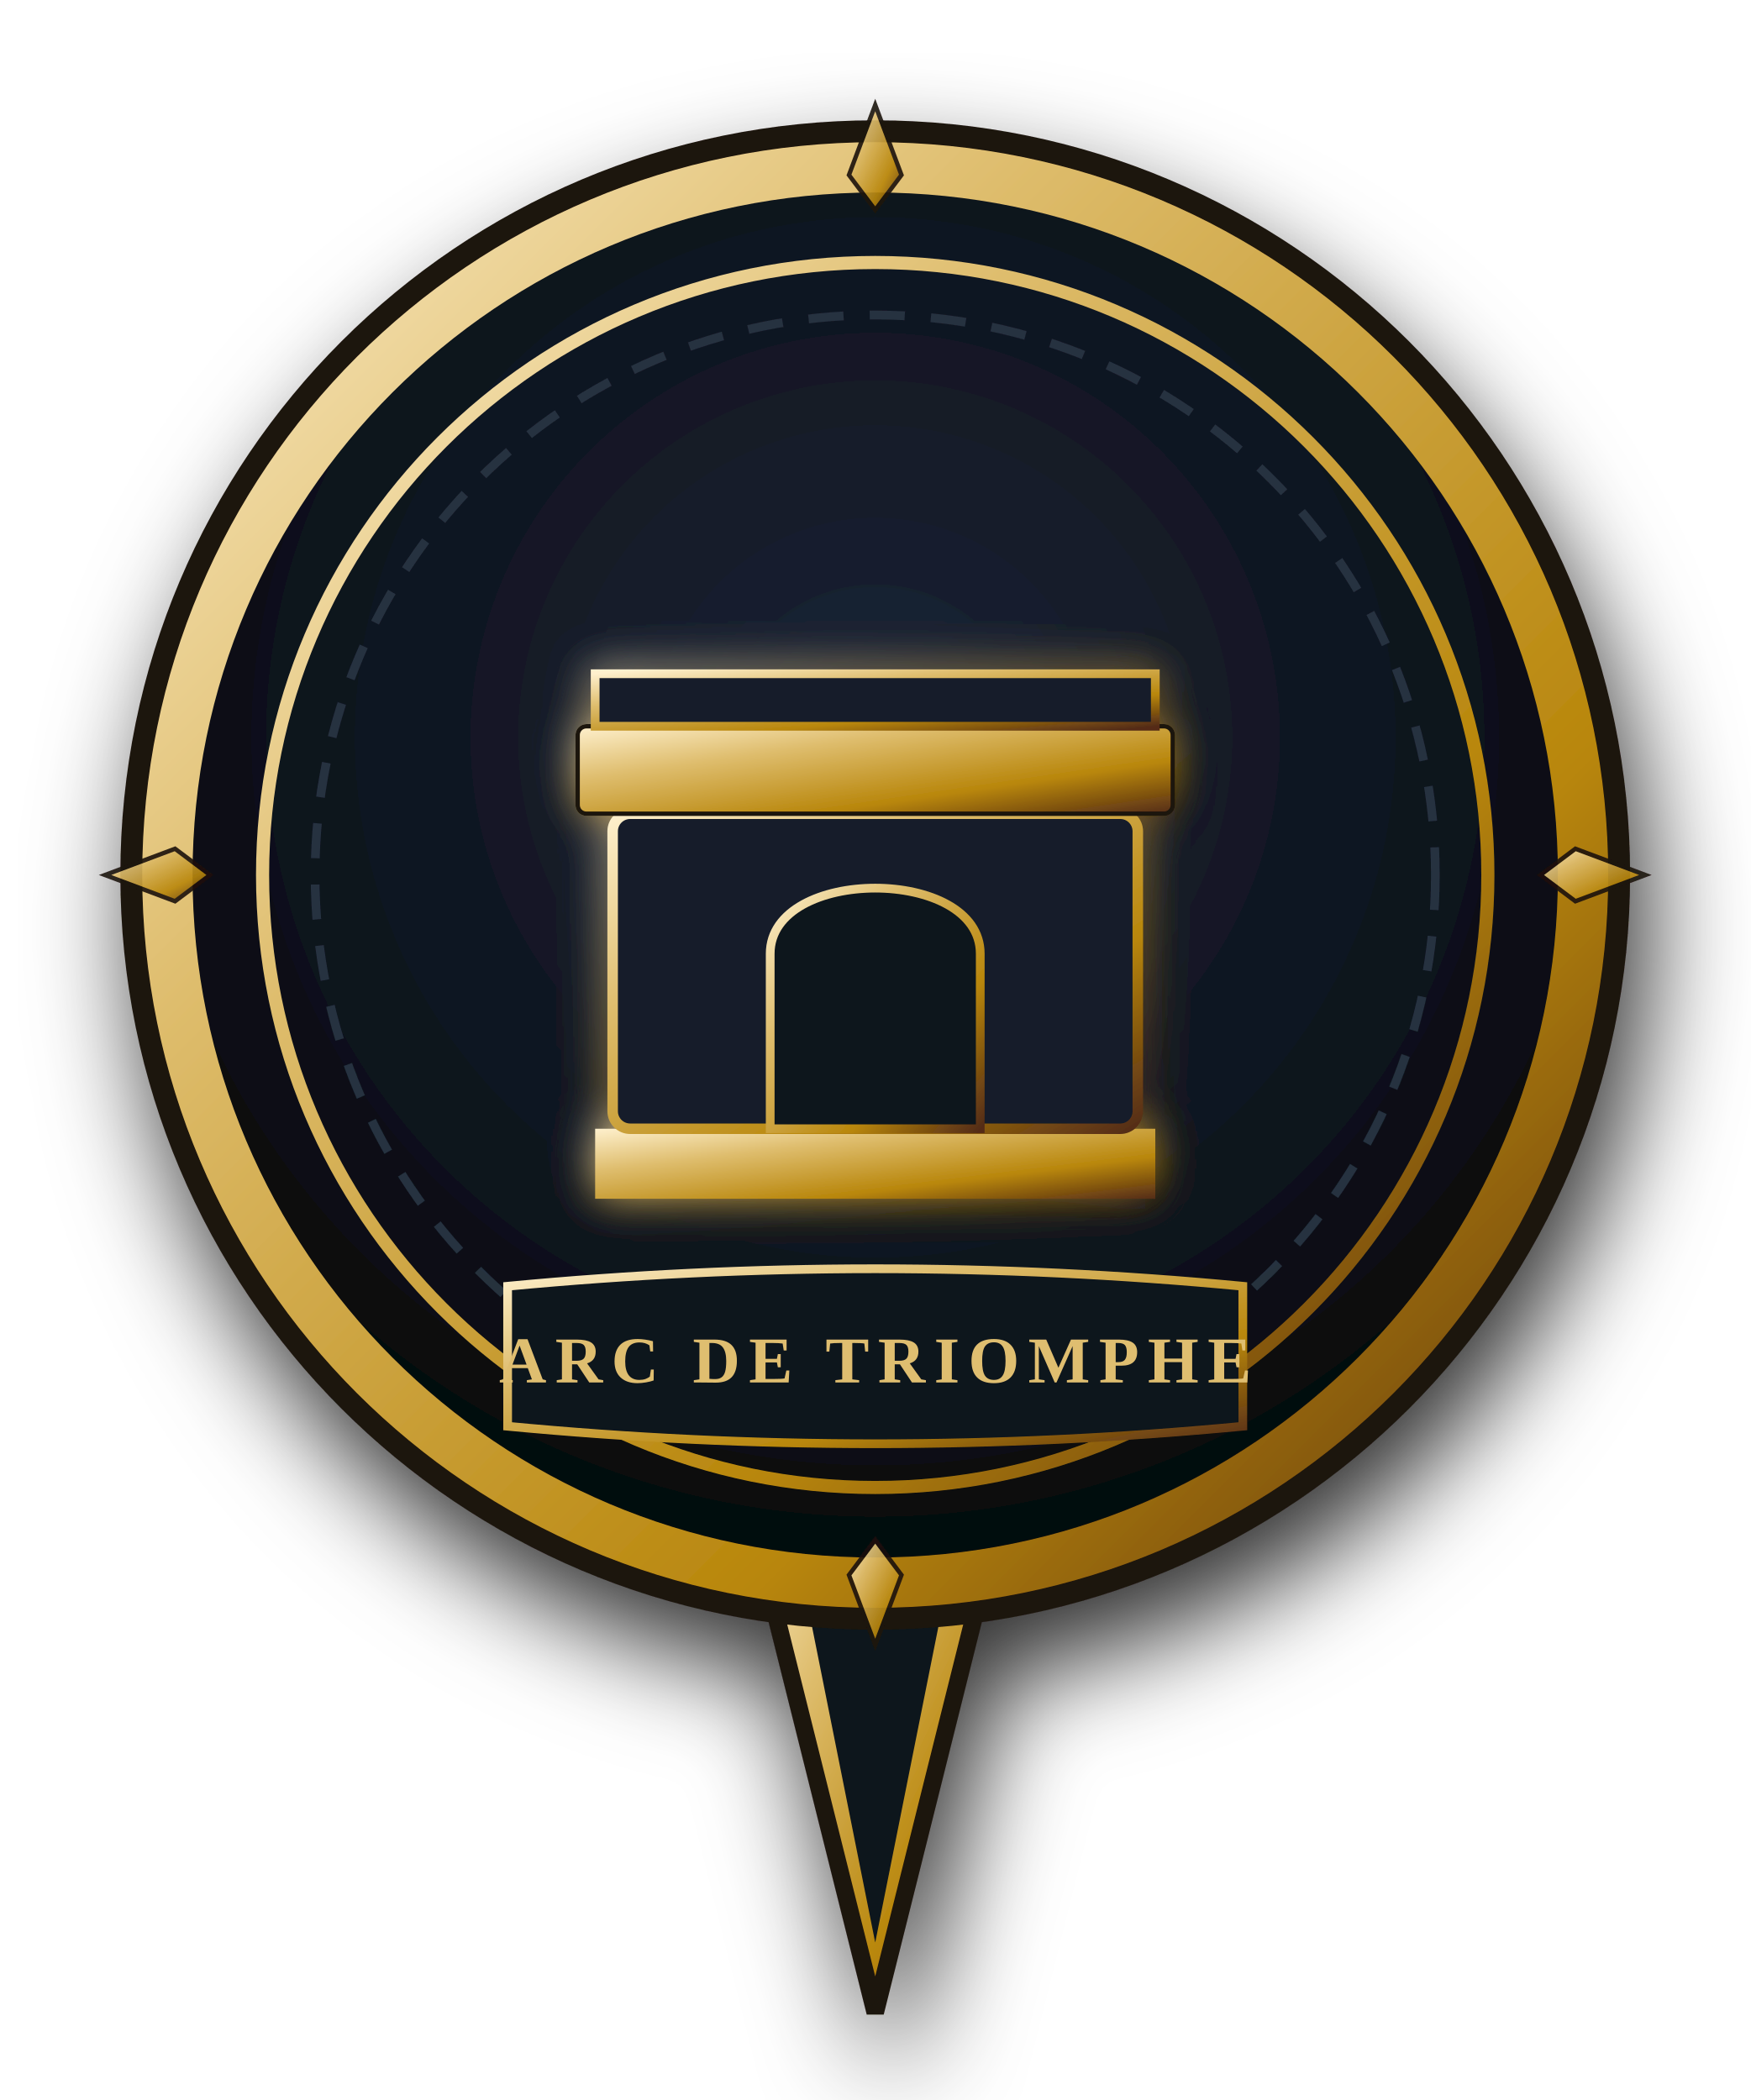
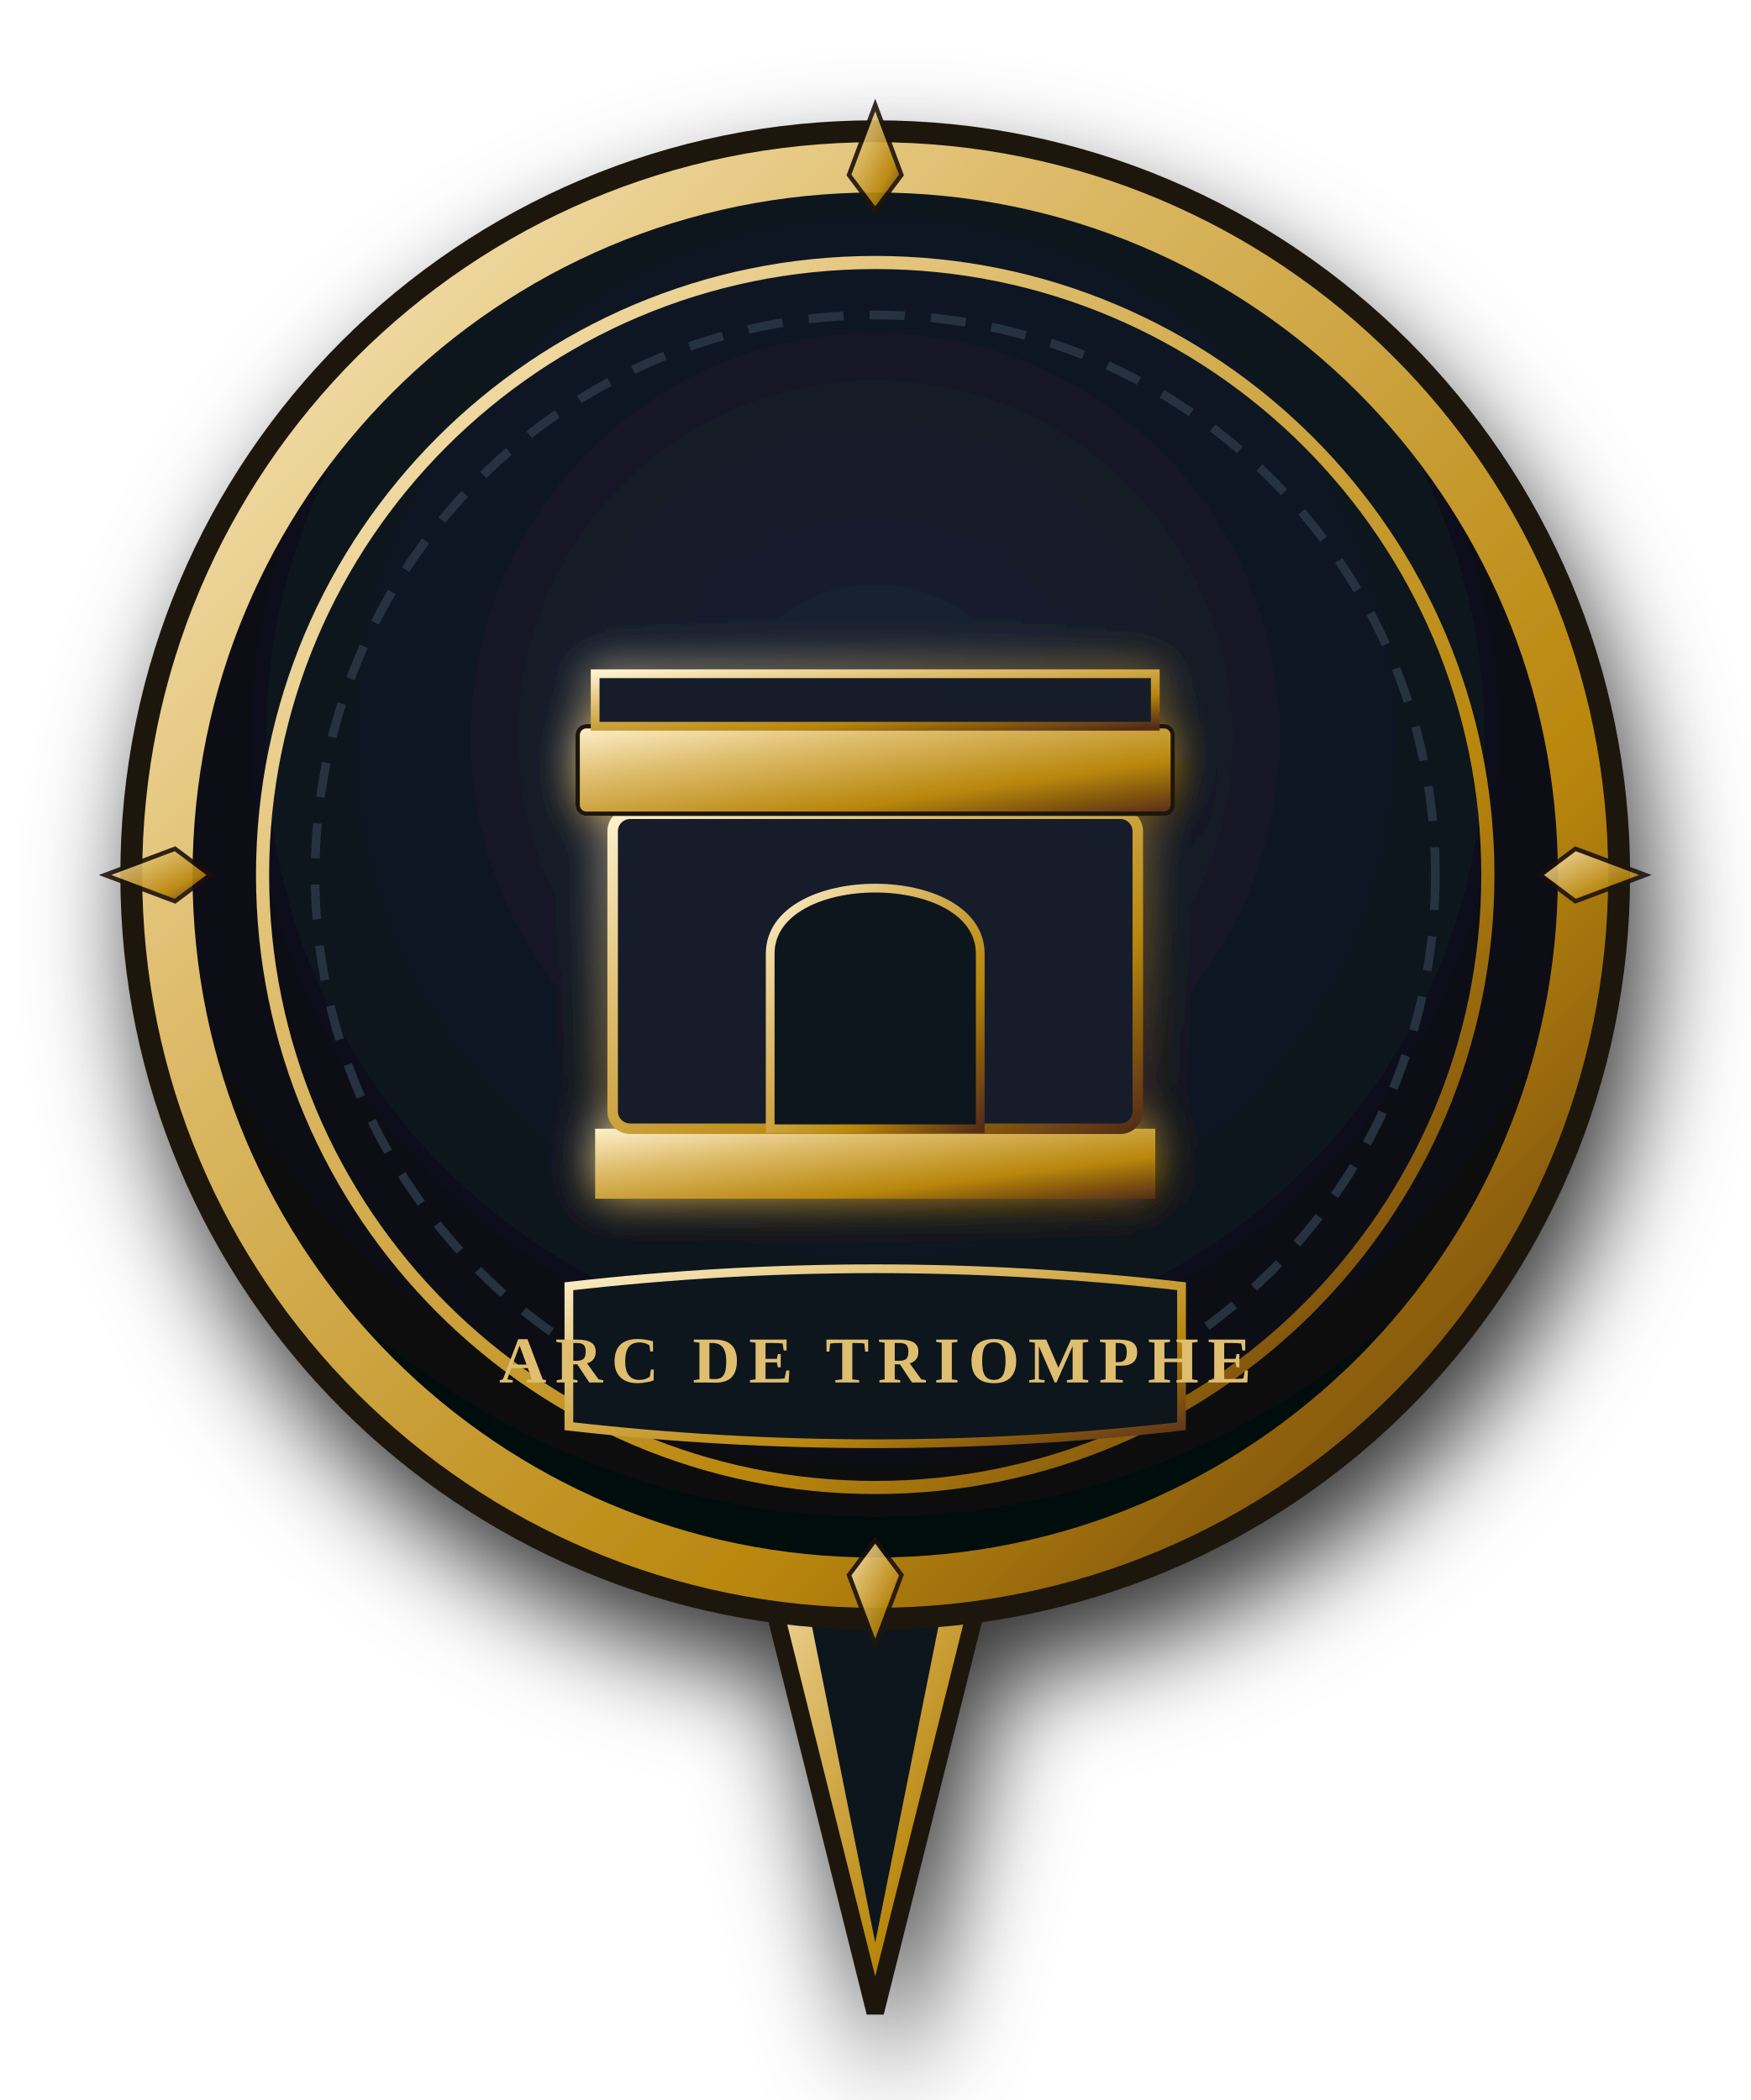
<svg xmlns="http://www.w3.org/2000/svg" viewBox="0 0 200 240" width="100%" height="100%">
  <defs>
    <radialGradient id="markerBg" cx="50%" cy="40%" r="60%">
      <stop offset="0%" stop-color="#1c2436" />
      <stop offset="70%" stop-color="#0d131d" />
      <stop offset="100%" stop-color="#05070a" />
    </radialGradient>
    <linearGradient id="goldAcc" x1="0%" y1="0%" x2="100%" y2="100%">
      <stop offset="0%" stop-color="#fef0cd" />
      <stop offset="30%" stop-color="#dfbe6f" />
      <stop offset="70%" stop-color="#b8860b" />
      <stop offset="100%" stop-color="#542c15" />
    </linearGradient>
    <filter id="anchorShadow" x="-20%" y="-20%" width="140%" height="140%">
      <feDropShadow dx="2" dy="6" stdDeviation="6" flood-color="#000" flood-opacity="0.8" />
    </filter>
    <filter id="glowFilter">
      <feGaussianBlur stdDeviation="2.5" result="blur" />
      <feMerge>
        <feMergeNode in="blur" />
        <feMergeNode in="SourceGraphic" />
      </feMerge>
    </filter>
  </defs>
  <g filter="url(#anchorShadow)">
    <polygon points="100,230 85,170 115,170" fill="url(#goldAcc)" stroke="#1c120a" stroke-width="2" />
    <polygon points="100,222 90,172 110,172" fill="#0d131d" />
    <circle cx="100" cy="100" r="85" fill="url(#goldAcc)" stroke="#1c120a" stroke-width="2.5" />
    <circle cx="100" cy="100" r="78" fill="url(#markerBg)" />
    <circle cx="100" cy="100" r="70" fill="none" stroke="url(#goldAcc)" stroke-width="1.5" />
    <circle cx="100" cy="100" r="64" fill="none" stroke="#2c3848" stroke-width="1" stroke-dasharray="4,3" opacity="0.8" />
    <g fill="url(#goldAcc)" opacity="0.9" stroke="#1c120a" stroke-width="0.5">
      <path d="M 100,12 L 103,20 L 100,24 L 97,20 Z" />
      <path d="M 100,188 L 103,180 L 100,176 L 97,180 Z" />
      <path d="M 12,100 L 20,103 L 24,100 L 20,97 Z" />
      <path d="M 188,100 L 180,103 L 176,100 L 180,97 Z" />
    </g>
-     <g transform="translate(100, 105)" filter="url(#glowFilter)">
+     <g id="station-glyph" transform="translate(100, 105)" filter="url(#glowFilter)">
      <path d="M -32,32 L -32,24 L 32,24 L 32,32 Z" fill="url(#goldAcc)" />
      <rect x="-30" y="-12" width="60" height="36" rx="2" fill="#141c2b" stroke="url(#goldAcc)" stroke-width="1.2" />
      <path d="M -12,24 L -12,4 C -12,-6 12,-6 12,4 L 12,24 Z" fill="#0d131d" stroke="url(#goldAcc)" stroke-width="1" />
      <rect x="-34" y="-22" width="68" height="10" rx="1" fill="url(#goldAcc)" stroke="#1c120a" stroke-width="0.5" />
      <rect x="-32" y="-28" width="64" height="6" fill="#141c2b" stroke="url(#goldAcc)" stroke-width="1" />
    </g>
    <g transform="translate(100, 155)">
-       <path d="M -42,-8 Q 0,-12 42,-8 Q 42,8 42,8 Q 0,12 -42,8 Z" fill="#0d131d" stroke="url(#goldAcc)" stroke-width="1" />
-       <text x="0" y="3" font-family="'Times New Roman', 'Georgia', serif" font-size="7.5" font-weight="bold" fill="#dfbe6f" text-anchor="middle" letter-spacing="1">
-         ARC DE TRIOMPHE
-       </text>
+       <path id="M -42,-8 Q 0,-12 42,-8 Q 42,8 42,8 Q 0,12 -42,8 Z" d="M -35,-8 Q 0,-12 35,-8 Q 35,8 35,8 Q 0,12 -35,8 Z" fill="#0d131d" stroke="url(#goldAcc)" stroke-width="1" />
+       <text id="station-label" x="0" y="3" font-family="'Times New Roman', 'Georgia', serif" font-size="7.5" font-weight="bold" fill="#dfbe6f" text-anchor="middle" letter-spacing="1">ARC DE TRIOMPHE</text>
    </g>
  </g>
</svg>
